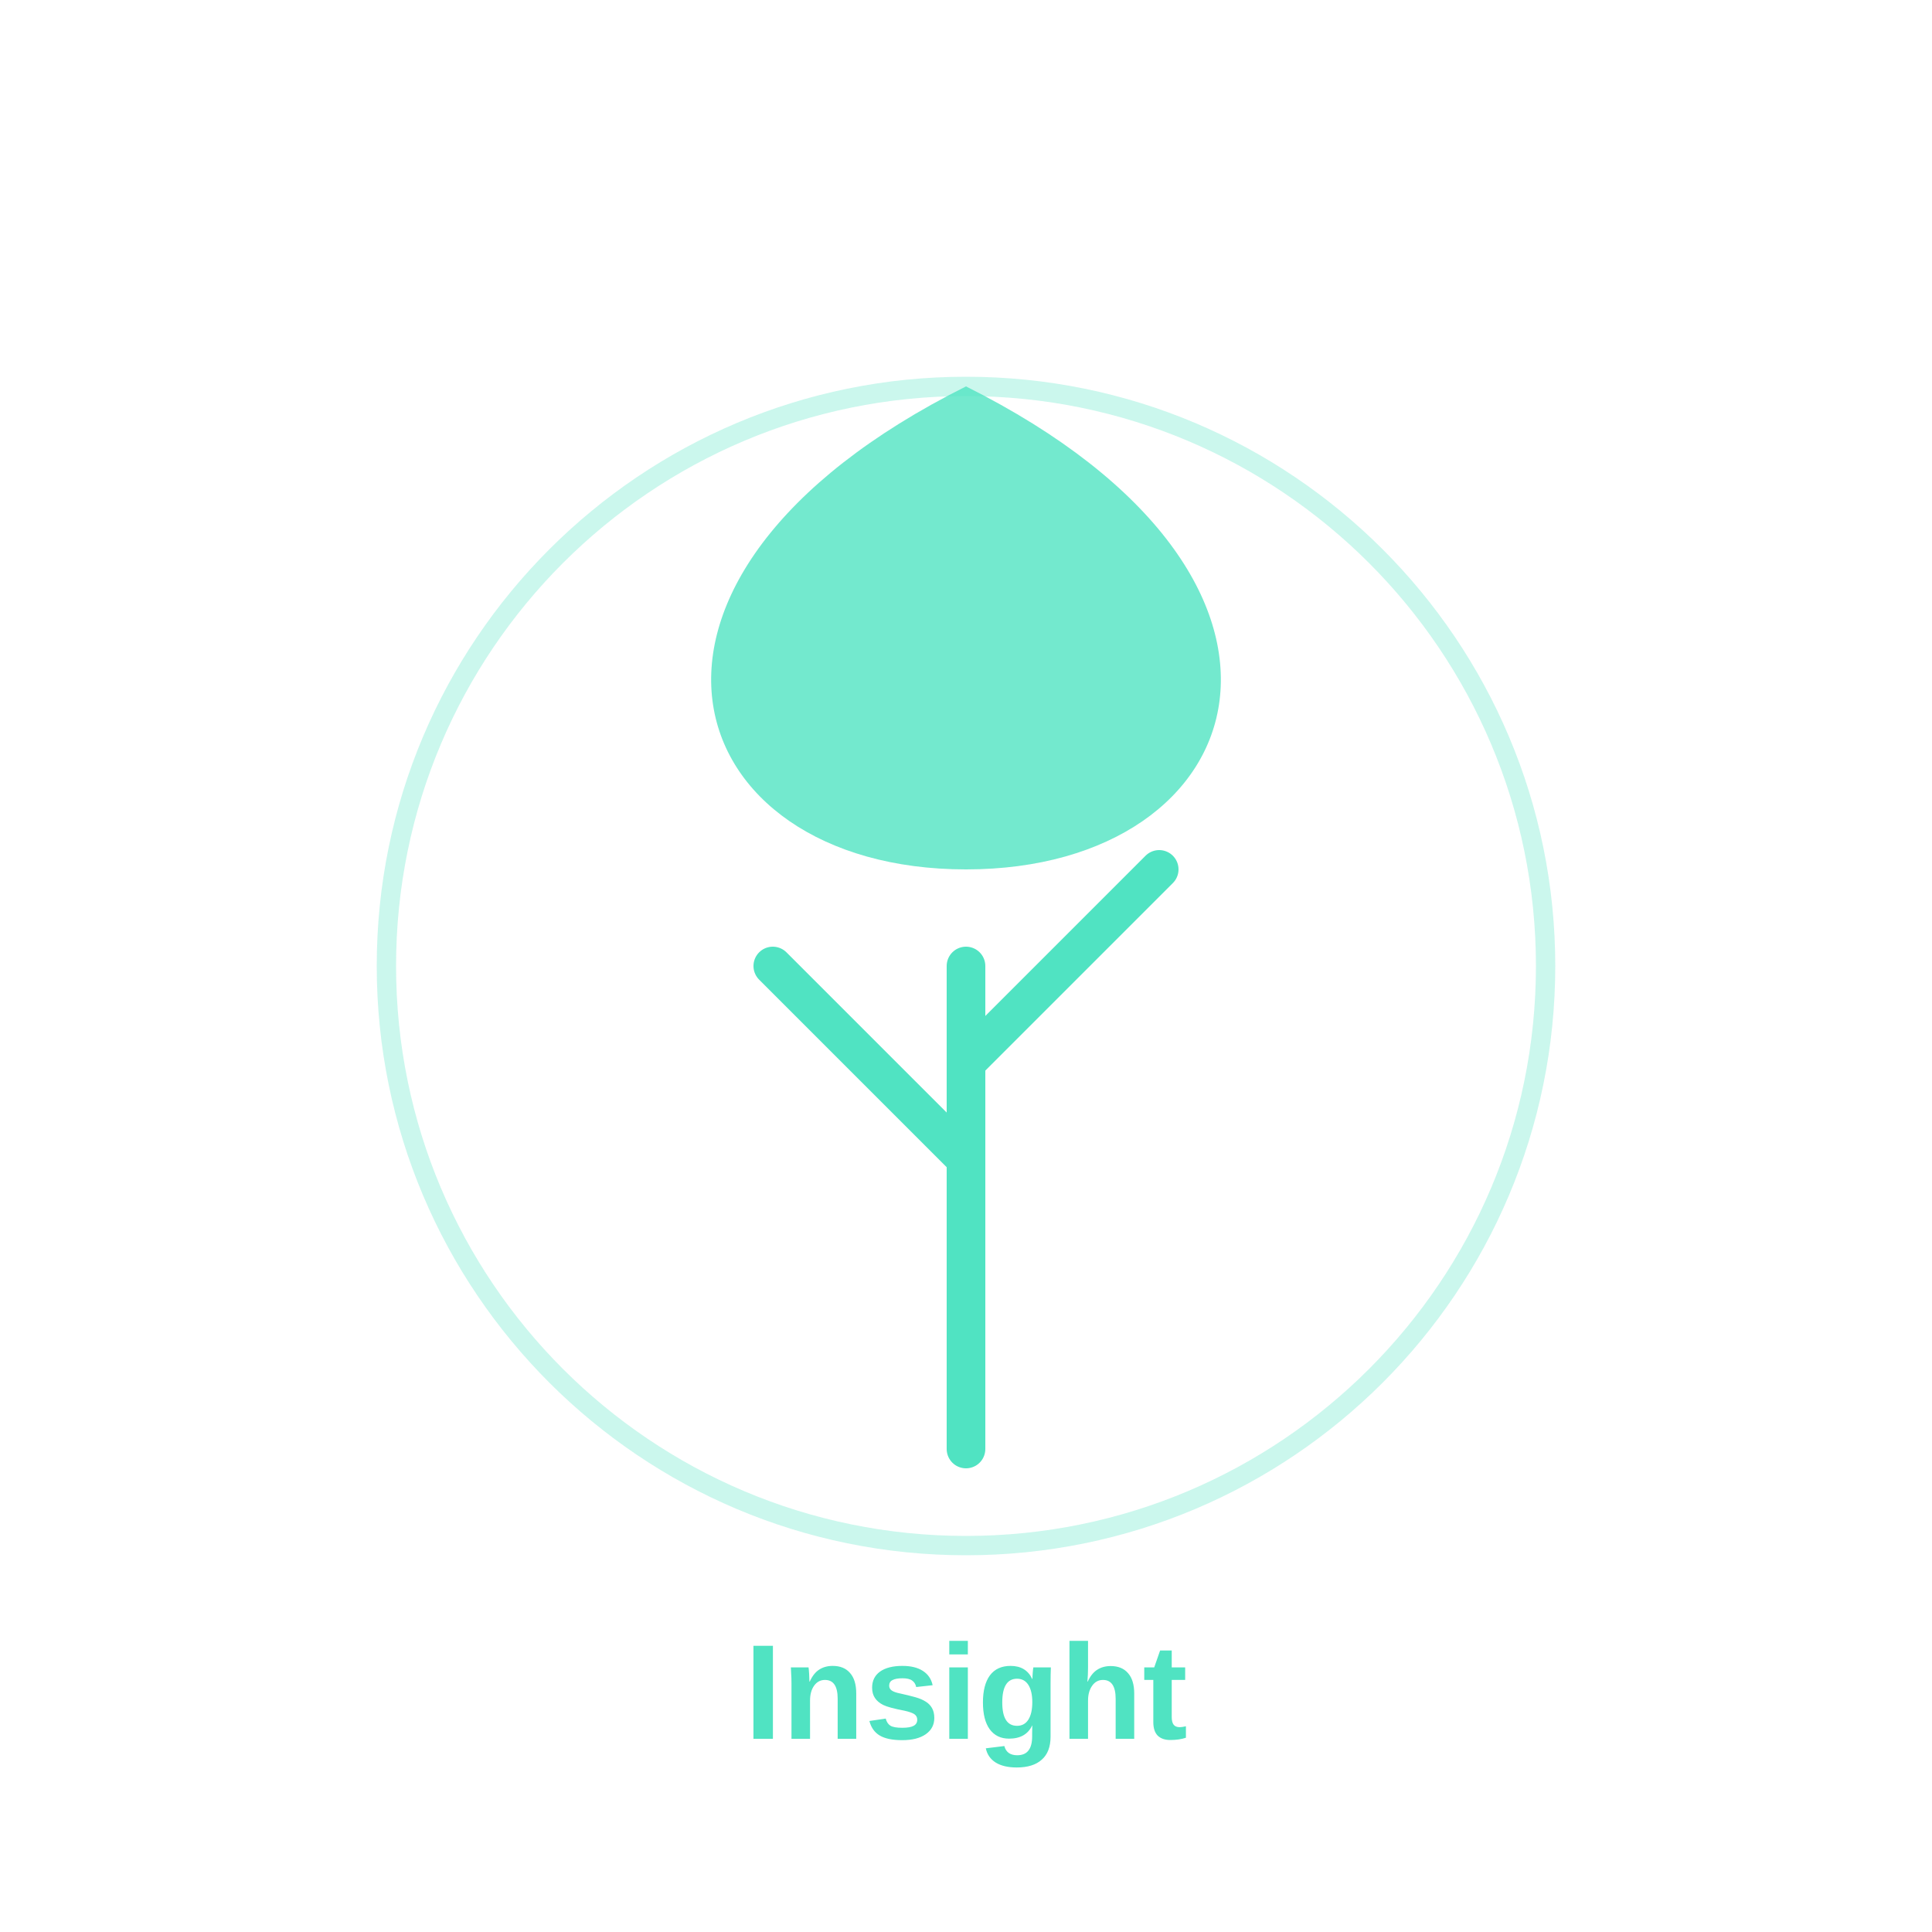
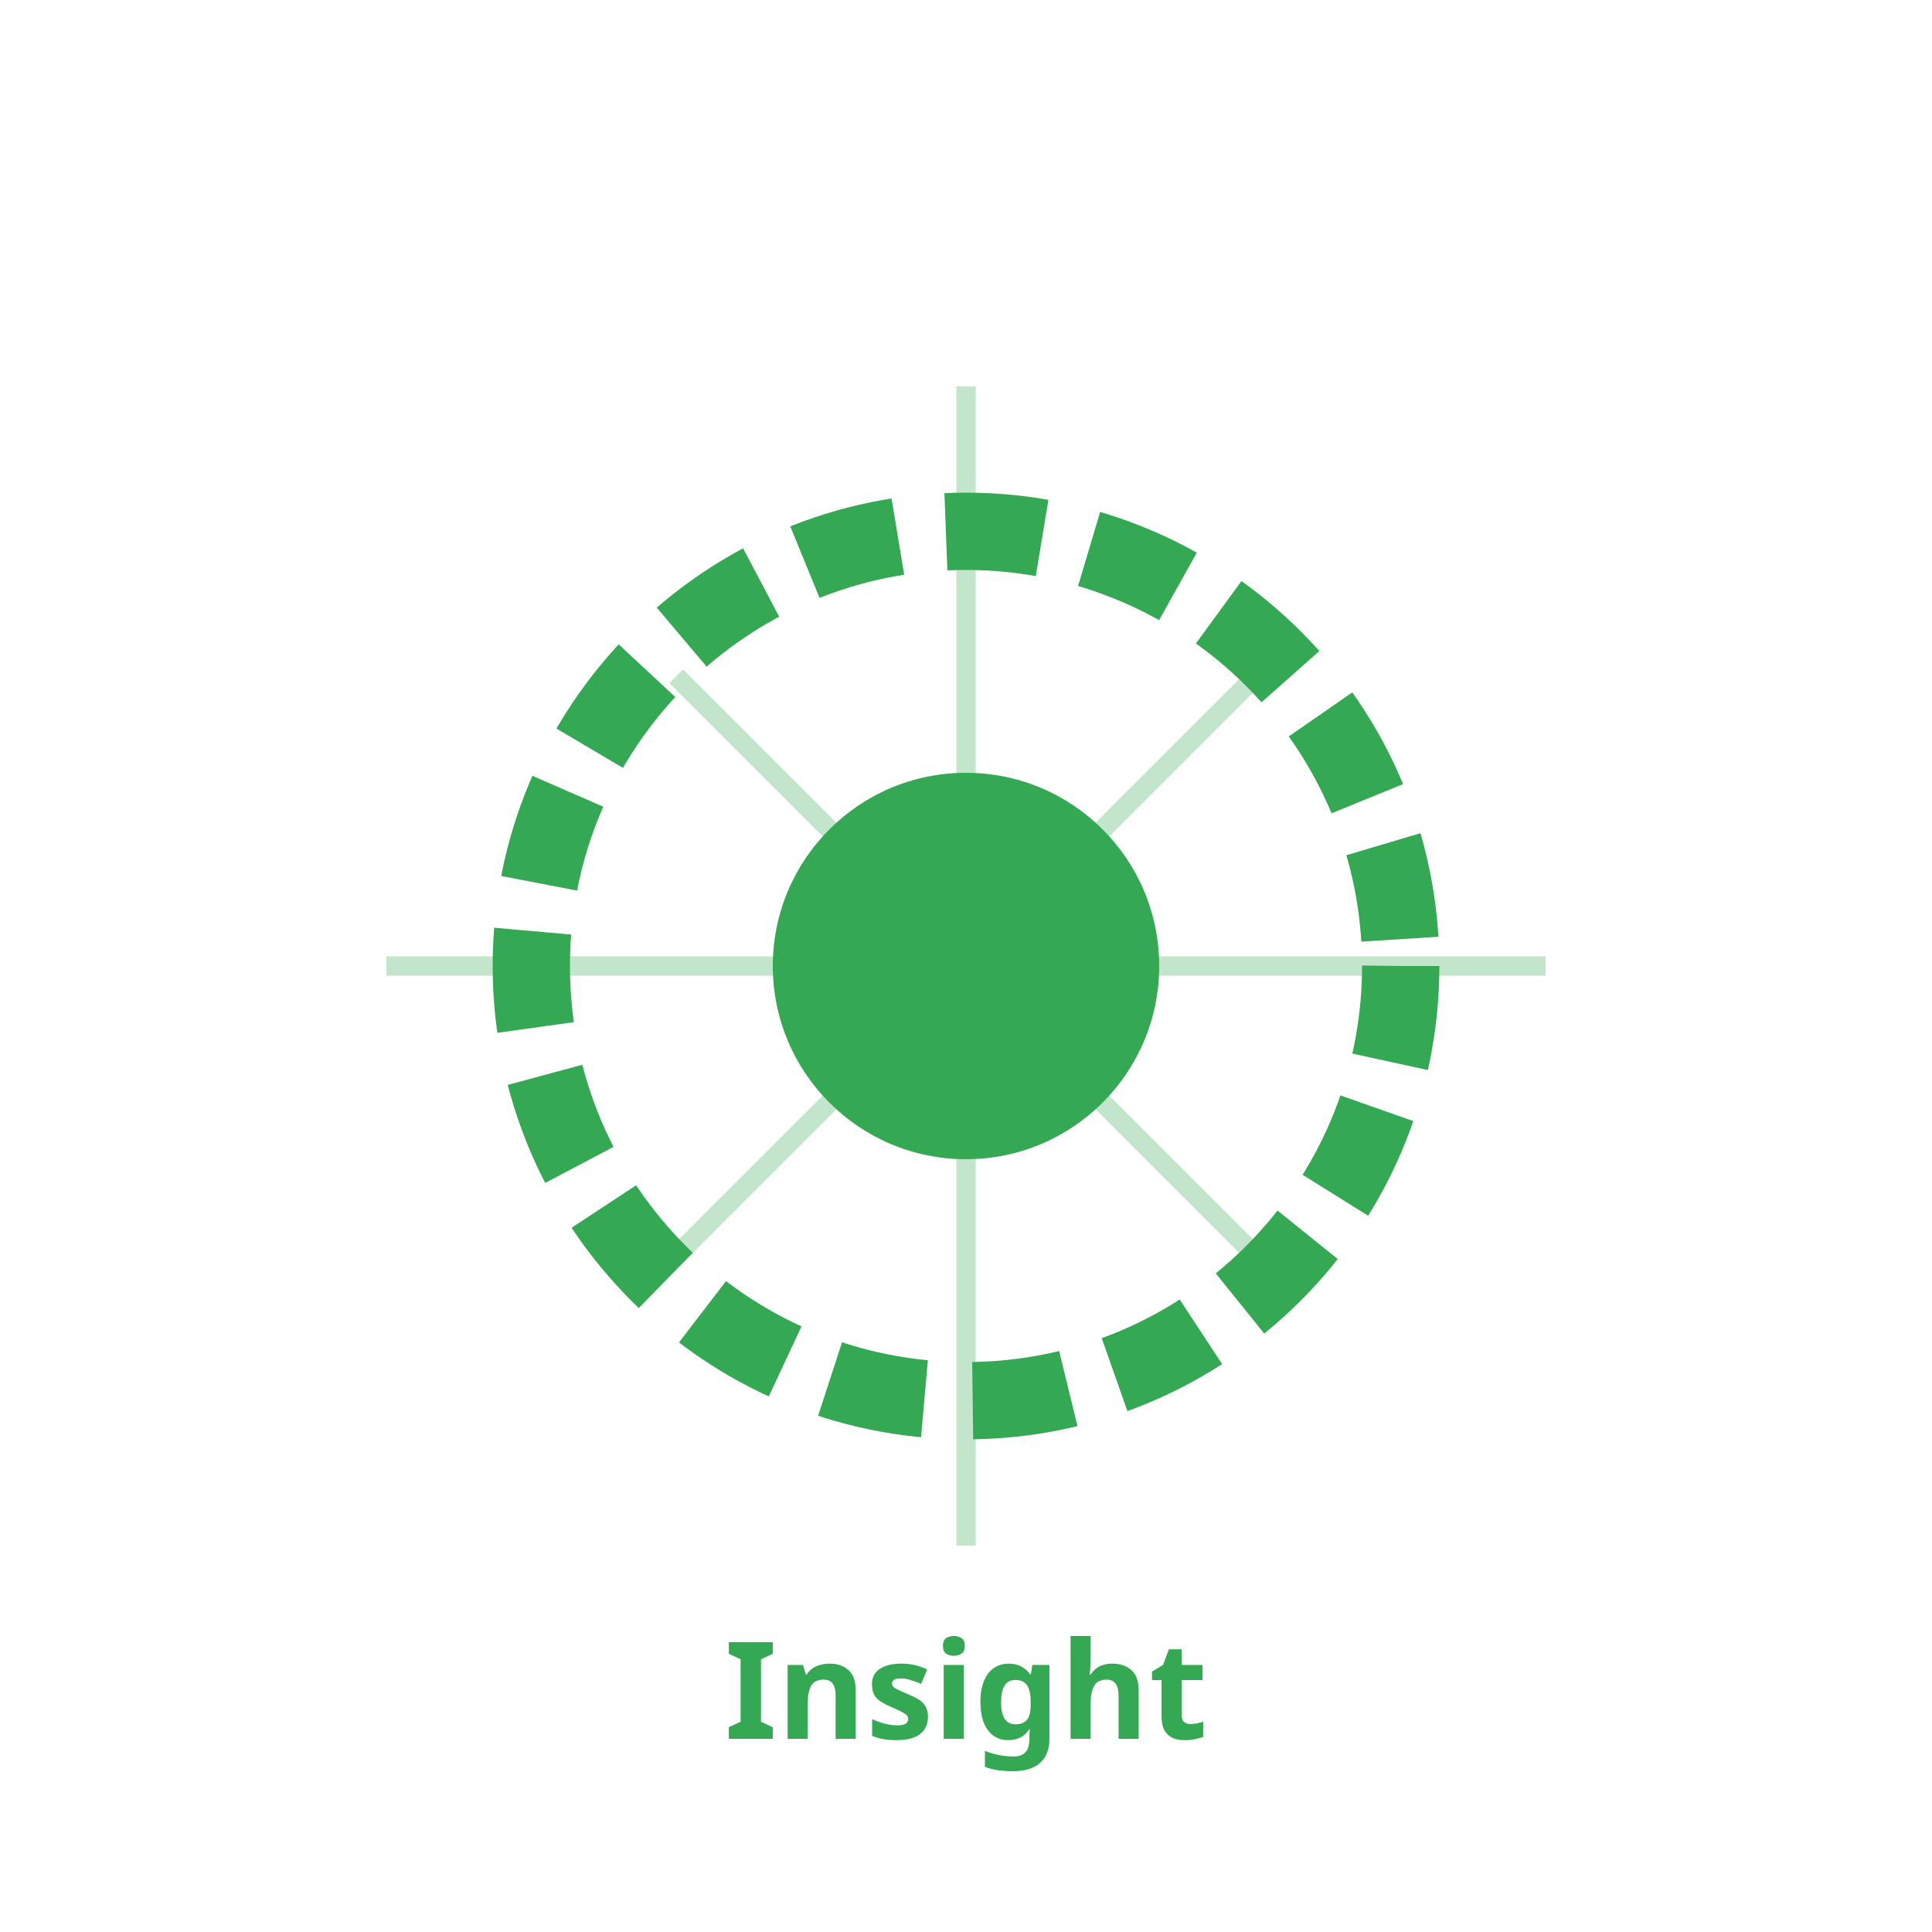
<svg xmlns="http://www.w3.org/2000/svg" id="logo-02" width="200" height="200" viewBox="0 0 200 200">
-   <path d="M100 150 V100 M100 120 L80 100 M100 110 L120 90" stroke="#50E3C2" stroke-width="4" stroke-linecap="round" />
-   <path d="M100 90 C130 90 140 60 100 40 C60 60 70 90 100 90" fill="#50E3C2" opacity="0.8" />
-   <circle cx="100" cy="100" r="60" fill="none" stroke="#50E3C2" stroke-width="2" opacity="0.3" />
-   <text x="100" y="180" font-family="Arial" font-size="14" text-anchor="middle" font-weight="bold" fill="#50E3C2">Insight</text>
+   <circle cx="100" cy="100" r="45" fill="none" stroke="#34A853" stroke-width="8" stroke-dasharray="10 5" />
+   <circle cx="100" cy="100" r="20" fill="#34A853" />
+   <path d="M100 40 V160 M40 100 H160" stroke="#34A853" stroke-width="2" opacity="0.3" />
+   <path d="M70 70 L130 130 M130 70 L70 130" stroke="#34A853" stroke-width="2" opacity="0.3" />
+   <text x="100" y="180" font-family="Verdana" font-size="14" text-anchor="middle" font-weight="bold" fill="#34A853">Insight</text>
</svg>
